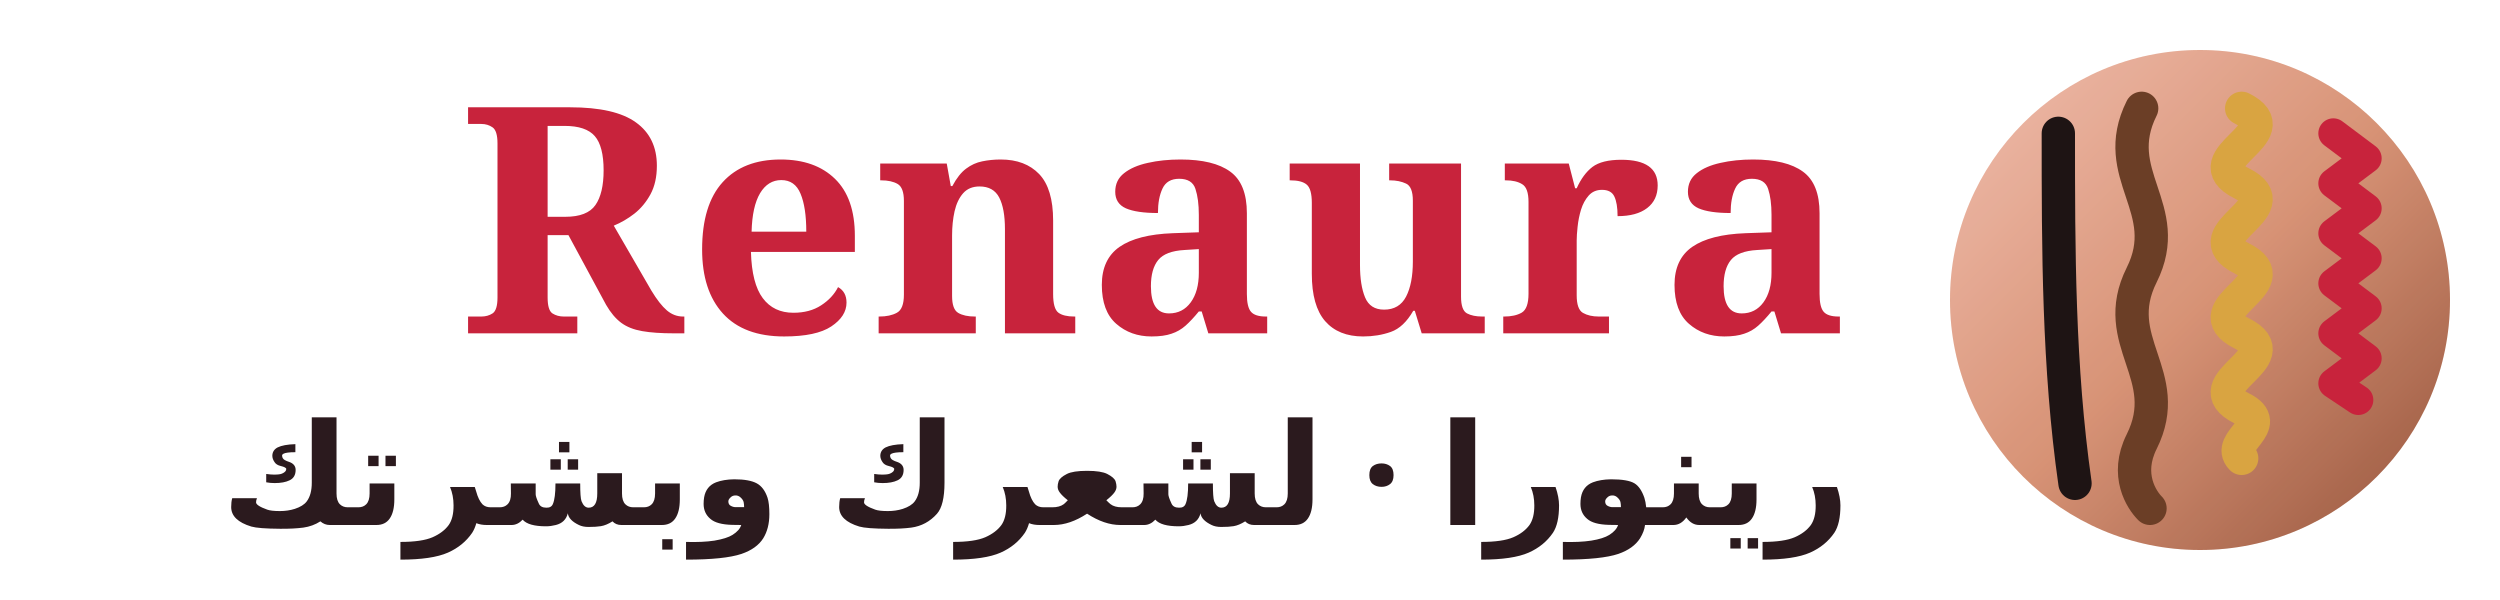
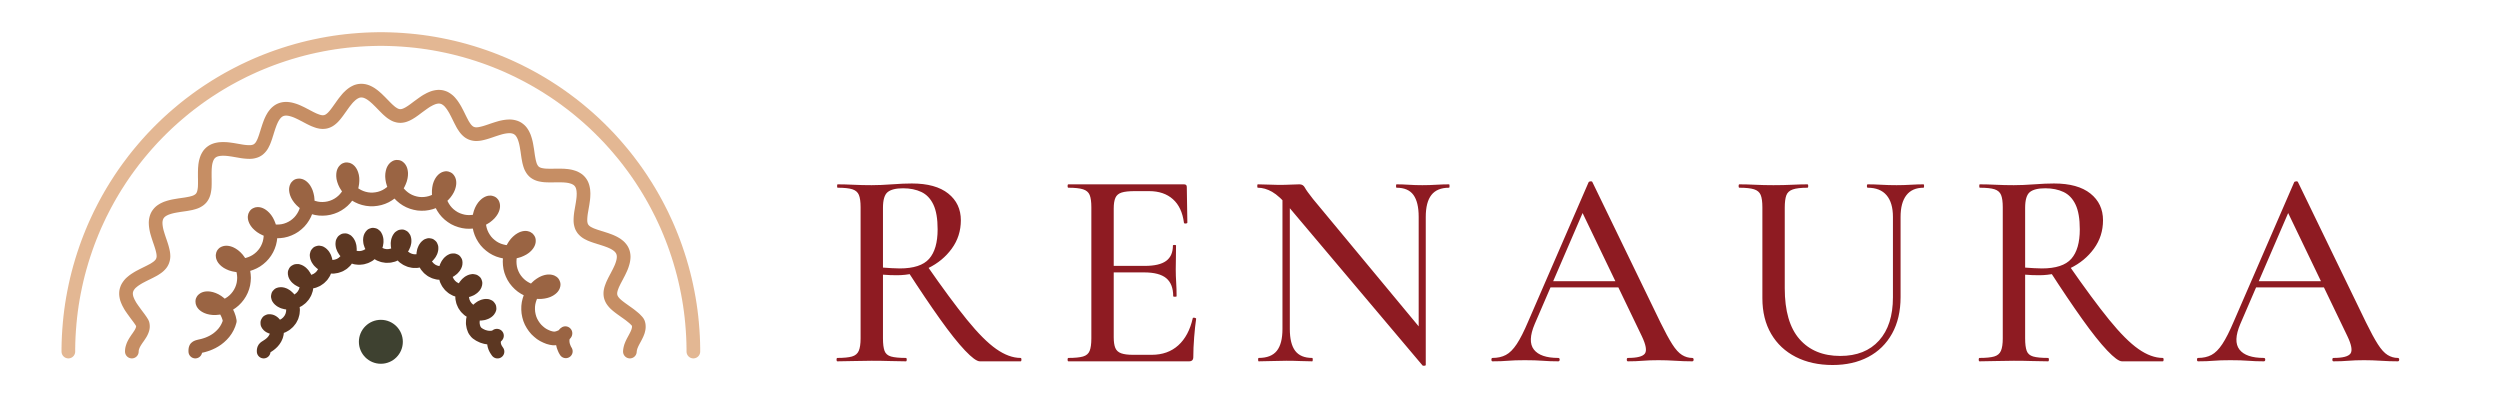
- <svg xmlns="http://www.w3.org/2000/svg" viewBox="0 0 300 72" role="img" aria-label="Renaura رينورا">
-   <defs>
-     <linearGradient id="skin2" x1="0" y1="0" x2="1" y2="1">
-       <stop offset="0" stop-color="#F6D3BE" />
-       <stop offset=".5" stop-color="#D9A27E" />
-       <stop offset="1" stop-color="#8D5A3B" />
-     </linearGradient>
-   </defs>
-   <g transform="translate(232 4)">
-     <circle cx="32" cy="32" r="30" fill="url(#skin2)" />
-     <circle cx="32" cy="32" r="30" fill="#C8233C" opacity=".12" />
-     <path d="M15 12 C15 26 15 40 17 54" stroke="#1E1414" stroke-width="4" fill="none" stroke-linecap="round" />
-     <path d="M25 9 C21 17 29 21 25 29 C21 37 29 41 25 49 C23 53 25 56 26 57" stroke="#6B3E26" stroke-width="4" fill="none" stroke-linecap="round" />
-     <path d="M37 9 c6 3 -6 6 0 9 c6 3 -6 6 0 9 c6 3 -6 6 0 9 c6 3 -6 6 0 9 c4 2 -2 4 0 6" stroke="#D9A441" stroke-width="4" fill="none" stroke-linecap="round" />
-     <path d="M48 12 l4 3 -4 3 4 3 -4 3 4 3 -4 3 4 3 -4 3 4 3 -4 3 3 2" stroke="#C8233C" stroke-width="3.6" fill="none" stroke-linecap="round" stroke-linejoin="round" />
+ <svg xmlns="http://www.w3.org/2000/svg" viewBox="0 0 512 84" width="1024" height="168">
+   <g transform="translate(0,-24)">
+     <g fill="none" stroke-width="2.80" stroke-linecap="round" stroke-linejoin="round">
+       <path d="M14.00,96.00 L14.00,95.75 L14.00,95.50 L14.00,95.25 L14.01,95.00 L14.01,94.75 L14.02,94.50 L14.02,94.25 L14.03,94.00 L14.04,93.75 L14.05,93.50 L14.06,93.25 L14.07,93.00 L14.08,92.75 L14.10,92.50 L14.11,92.25 L14.13,92.00 L14.14,91.75 L14.16,91.50 L14.18,91.25 L14.20,91.00 L14.22,90.75 L14.24,90.51 L14.26,90.26 L14.28,90.01 L14.31,89.76 L14.33,89.51 L14.36,89.26 L14.38,89.01 L14.41,88.76 L14.44,88.51 L14.47,88.27 L14.50,88.02 L14.53,87.77 L14.56,87.52 L14.60,87.27 L14.63,87.03 L14.67,86.78 L14.70,86.53 L14.74,86.28 L14.78,86.04 L14.82,85.79 L14.86,85.54 L14.90,85.30 L14.94,85.05 L14.99,84.80 L15.03,84.56 L15.08,84.31 L15.12,84.07 L15.17,83.82 L15.22,83.58 L15.27,83.33 L15.32,83.09 L15.37,82.84 L15.42,82.60 L15.47,82.35 L15.53,82.11 L15.58,81.86 L15.64,81.62 L15.69,81.38 L15.75,81.13 L15.81,80.89 L15.87,80.65 L15.93,80.40 L15.99,80.16 L16.05,79.92 L16.12,79.68 L16.18,79.44 L16.25,79.19 L16.31,78.95 L16.38,78.71 L16.45,78.47 L16.52,78.23 L16.59,77.99 L16.66,77.75 L16.73,77.51 L16.80,77.27 L16.88,77.03 L16.95,76.79 L17.03,76.56 L17.10,76.32 L17.18,76.08 L17.26,75.84 L17.34,75.61 L17.42,75.37 L17.50,75.13 L17.58,74.90 L17.66,74.66 L17.75,74.42 L17.83,74.19 L17.92,73.95 L18.00,73.72 L18.09,73.49 L18.18,73.25 L18.27,73.02 L18.36,72.78 L18.45,72.55 L18.54,72.32 L18.64,72.09 L18.73,71.86 L18.82,71.62 L18.92,71.39 L19.02,71.16 L19.11,70.93 L19.21,70.70 L19.31,70.47 L19.41,70.24 L19.51,70.01 L19.61,69.79 L19.72,69.56 L19.82,69.33 L19.93,69.10 L20.03,68.88 L20.14,68.65 L20.25,68.42 L20.35,68.20 L20.46,67.97 L20.57,67.75 L20.68,67.53 L20.80,67.30 L20.91,67.08 L21.02,66.86 L21.14,66.63 L21.25,66.41 L21.37,66.19 L21.48,65.97 L21.60,65.75 L21.72,65.53 L21.84,65.31 L21.96,65.09 L22.08,64.87 L22.20,64.65 L22.33,64.43 L22.45,64.22 L22.57,64.00 L22.70,63.78 L22.83,63.57 L22.95,63.35 L23.08,63.14 L23.21,62.92 L23.34,62.71 L23.47,62.50 L23.60,62.28 L23.73,62.07 L23.87,61.86 L24.00,61.65 L24.14,61.44 L24.27,61.23 L24.41,61.02 L24.54,60.81 L24.68,60.60 L24.82,60.39 L24.96,60.18 L25.10,59.98 L25.24,59.77 L25.38,59.56 L25.53,59.36 L25.67,59.15 L25.81,58.95 L25.96,58.75 L26.11,58.54 L26.25,58.34 L26.40,58.14 L26.55,57.94 L26.70,57.74 L26.85,57.54 L27.00,57.34 L27.15,57.14 L27.30,56.94 L27.45,56.74 L27.61,56.55 L27.76,56.35 L27.92,56.15 L28.07,55.96 L28.23,55.76 L28.39,55.57 L28.55,55.37 L28.71,55.18 L28.87,54.99 L29.03,54.80 L29.19,54.61 L29.35,54.42 L29.51,54.23 L29.68,54.04 L29.84,53.85 L30.01,53.66 L30.17,53.47 L30.34,53.29 L30.51,53.10 L30.67,52.92 L30.84,52.73 L31.01,52.55 L31.18,52.36 L31.35,52.18 L31.52,52.00 L31.70,51.82 L31.87,51.64 L32.04,51.46 L32.22,51.28 L32.39,51.10 L32.57,50.92 L32.75,50.75 L32.92,50.57 L33.10,50.39 L33.28,50.22 L33.46,50.04 L33.64,49.87 L33.82,49.70 L34.00,49.52 L34.18,49.35 L34.36,49.18 L34.55,49.01 L34.73,48.84 L34.92,48.67 L35.10,48.51 L35.29,48.34 L35.47,48.17 L35.66,48.01 L35.85,47.84 L36.04,47.68 L36.23,47.51 L36.42,47.35 L36.61,47.19 L36.80,47.03 L36.99,46.87 L37.18,46.71 L37.37,46.55 L37.57,46.39 L37.76,46.23 L37.96,46.07 L38.15,45.92 L38.35,45.76 L38.55,45.61 L38.74,45.45 L38.94,45.30 L39.14,45.15 L39.34,45.00 L39.54,44.85 L39.74,44.70 L39.94,44.55 L40.14,44.40 L40.34,44.25 L40.54,44.11 L40.75,43.96 L40.95,43.81 L41.15,43.67 L41.36,43.53 L41.56,43.38 L41.77,43.24 L41.98,43.10 L42.18,42.96 L42.39,42.82 L42.60,42.68 L42.81,42.54 L43.02,42.41 L43.23,42.27 L43.44,42.14 L43.65,42.00 L43.86,41.87 L44.07,41.73 L44.28,41.60 L44.50,41.47 L44.71,41.34 L44.92,41.21 L45.14,41.08 L45.35,40.95 L45.57,40.83 L45.78,40.70 L46.00,40.57 L46.22,40.45 L46.43,40.33 L46.65,40.20 L46.87,40.08 L47.09,39.96 L47.31,39.84 L47.53,39.72 L47.75,39.60 L47.97,39.48 L48.19,39.37 L48.41,39.25 L48.63,39.14 L48.86,39.02 L49.08,38.91 L49.30,38.80 L49.53,38.68 L49.75,38.57 L49.97,38.46 L50.20,38.35 L50.42,38.25 L50.65,38.14 L50.88,38.03 L51.10,37.93 L51.33,37.82 L51.56,37.72 L51.79,37.61 L52.01,37.51 L52.24,37.41 L52.47,37.31 L52.70,37.21 L52.93,37.11 L53.16,37.02 L53.39,36.92 L53.62,36.82 L53.86,36.73 L54.09,36.64 L54.32,36.54 L54.55,36.45 L54.78,36.36 L55.02,36.27 L55.25,36.18 L55.49,36.09 L55.72,36.00 L55.95,35.92 L56.19,35.83 L56.42,35.75 L56.66,35.66 L56.90,35.58 L57.13,35.50 L57.37,35.42 L57.61,35.34 L57.84,35.26 L58.08,35.18 L58.32,35.10 L58.56,35.03 L58.79,34.95 L59.03,34.88 L59.27,34.80 L59.51,34.73 L59.75,34.66 L59.99,34.59 L60.23,34.52 L60.47,34.45 L60.71,34.38 L60.95,34.31 L61.19,34.25 L61.44,34.18 L61.68,34.12 L61.92,34.05 L62.16,33.99 L62.40,33.93 L62.65,33.87 L62.89,33.81 L63.13,33.75 L63.38,33.69 L63.62,33.64 L63.86,33.58 L64.11,33.53 L64.35,33.47 L64.60,33.42 L64.84,33.37 L65.09,33.32 L65.33,33.27 L65.58,33.22 L65.82,33.17 L66.07,33.12 L66.31,33.08 L66.56,33.03 L66.80,32.99 L67.05,32.94 L67.30,32.90 L67.54,32.86 L67.79,32.82 L68.04,32.78 L68.28,32.74 L68.53,32.70 L68.78,32.67 L69.03,32.63 L69.27,32.60 L69.52,32.56 L69.77,32.53 L70.02,32.50 L70.27,32.47 L70.51,32.44 L70.76,32.41 L71.01,32.38 L71.26,32.36 L71.51,32.33 L71.76,32.31 L72.01,32.28 L72.26,32.26 L72.51,32.24 L72.75,32.22 L73.00,32.20 L73.25,32.18 L73.50,32.16 L73.75,32.14 L74.00,32.13 L74.25,32.11 L74.50,32.10 L74.75,32.08 L75.00,32.07 L75.25,32.06 L75.50,32.05 L75.75,32.04 L76.00,32.03 L76.25,32.02 L76.50,32.02 L76.75,32.01 L77.00,32.01 L77.25,32.00 L77.50,32.00 L77.75,32.00 L78.00,32.00 L78.25,32.00 L78.50,32.00 L78.75,32.00 L79.00,32.01 L79.25,32.01 L79.50,32.02 L79.75,32.02 L80.00,32.03 L80.25,32.04 L80.50,32.05 L80.75,32.06 L81.00,32.07 L81.25,32.08 L81.50,32.10 L81.75,32.11 L82.00,32.13 L82.25,32.14 L82.50,32.16 L82.75,32.18 L83.00,32.20 L83.25,32.22 L83.49,32.24 L83.74,32.26 L83.99,32.28 L84.24,32.31 L84.49,32.33 L84.74,32.36 L84.99,32.38 L85.24,32.41 L85.49,32.44 L85.73,32.47 L85.98,32.50 L86.23,32.53 L86.48,32.56 L86.73,32.60 L86.97,32.63 L87.22,32.67 L87.47,32.70 L87.72,32.74 L87.96,32.78 L88.21,32.82 L88.46,32.86 L88.70,32.90 L88.95,32.94 L89.20,32.99 L89.44,33.03 L89.69,33.08 L89.93,33.12 L90.18,33.17 L90.42,33.22 L90.67,33.27 L90.91,33.32 L91.16,33.37 L91.40,33.42 L91.65,33.47 L91.89,33.53 L92.14,33.58 L92.38,33.64 L92.62,33.69 L92.87,33.75 L93.11,33.81 L93.35,33.87 L93.60,33.93 L93.84,33.99 L94.08,34.05 L94.32,34.12 L94.56,34.18 L94.81,34.25 L95.05,34.31 L95.29,34.38 L95.53,34.45 L95.77,34.52 L96.01,34.59 L96.25,34.66 L96.49,34.73 L96.73,34.80 L96.97,34.88 L97.21,34.95 L97.44,35.03 L97.68,35.10 L97.92,35.18 L98.16,35.26 L98.39,35.34 L98.63,35.42 L98.87,35.50 L99.10,35.58 L99.34,35.66 L99.58,35.75 L99.81,35.83 L100.05,35.92 L100.28,36.00 L100.51,36.09 L100.75,36.18 L100.98,36.27 L101.22,36.36 L101.45,36.45 L101.68,36.54 L101.91,36.64 L102.14,36.73 L102.38,36.82 L102.61,36.92 L102.84,37.02 L103.07,37.11 L103.30,37.21 L103.53,37.31 L103.76,37.41 L103.99,37.51 L104.21,37.61 L104.44,37.72 L104.67,37.82 L104.90,37.93 L105.12,38.03 L105.35,38.14 L105.58,38.25 L105.80,38.35 L106.03,38.46 L106.25,38.57 L106.47,38.68 L106.70,38.80 L106.92,38.91 L107.14,39.02 L107.37,39.14 L107.59,39.25 L107.81,39.37 L108.03,39.48 L108.25,39.60 L108.47,39.72 L108.69,39.84 L108.91,39.96 L109.13,40.08 L109.35,40.20 L109.57,40.33 L109.78,40.45 L110.00,40.57 L110.22,40.70 L110.43,40.83 L110.65,40.95 L110.86,41.08 L111.08,41.21 L111.29,41.34 L111.50,41.47 L111.72,41.60 L111.93,41.73 L112.14,41.87 L112.35,42.00 L112.56,42.14 L112.77,42.27 L112.98,42.41 L113.19,42.54 L113.40,42.68 L113.61,42.82 L113.82,42.96 L114.02,43.10 L114.23,43.24 L114.44,43.38 L114.64,43.53 L114.85,43.67 L115.05,43.81 L115.25,43.96 L115.46,44.11 L115.66,44.25 L115.86,44.40 L116.06,44.55 L116.26,44.70 L116.46,44.85 L116.66,45.00 L116.86,45.15 L117.06,45.30 L117.26,45.45 L117.45,45.61 L117.65,45.76 L117.85,45.92 L118.04,46.07 L118.24,46.23 L118.43,46.39 L118.63,46.55 L118.82,46.71 L119.01,46.87 L119.20,47.03 L119.39,47.19 L119.58,47.35 L119.77,47.51 L119.96,47.68 L120.15,47.84 L120.34,48.01 L120.53,48.17 L120.71,48.34 L120.90,48.51 L121.08,48.67 L121.27,48.84 L121.45,49.01 L121.64,49.18 L121.82,49.35 L122.00,49.52 L122.18,49.70 L122.36,49.87 L122.54,50.04 L122.72,50.22 L122.90,50.39 L123.08,50.57 L123.25,50.75 L123.43,50.92 L123.61,51.10 L123.78,51.28 L123.96,51.46 L124.13,51.64 L124.30,51.82 L124.48,52.00 L124.65,52.18 L124.82,52.36 L124.99,52.55 L125.16,52.73 L125.33,52.92 L125.49,53.10 L125.66,53.29 L125.83,53.47 L125.99,53.66 L126.16,53.85 L126.32,54.04 L126.49,54.23 L126.65,54.42 L126.81,54.61 L126.97,54.80 L127.13,54.99 L127.29,55.18 L127.45,55.37 L127.61,55.57 L127.77,55.76 L127.93,55.96 L128.08,56.15 L128.24,56.35 L128.39,56.55 L128.55,56.74 L128.70,56.94 L128.85,57.14 L129.00,57.34 L129.15,57.54 L129.30,57.74 L129.45,57.94 L129.60,58.14 L129.75,58.34 L129.89,58.54 L130.04,58.75 L130.19,58.95 L130.33,59.15 L130.47,59.36 L130.62,59.56 L130.76,59.77 L130.90,59.98 L131.04,60.18 L131.18,60.39 L131.32,60.60 L131.46,60.81 L131.59,61.02 L131.73,61.23 L131.86,61.44 L132.00,61.65 L132.13,61.86 L132.27,62.07 L132.40,62.28 L132.53,62.50 L132.66,62.71 L132.79,62.92 L132.92,63.14 L133.05,63.35 L133.17,63.57 L133.30,63.78 L133.43,64.00 L133.55,64.22 L133.67,64.43 L133.80,64.65 L133.92,64.87 L134.04,65.09 L134.16,65.31 L134.28,65.53 L134.40,65.75 L134.52,65.97 L134.63,66.19 L134.75,66.41 L134.86,66.63 L134.98,66.86 L135.09,67.08 L135.20,67.30 L135.32,67.53 L135.43,67.75 L135.54,67.97 L135.65,68.20 L135.75,68.42 L135.86,68.65 L135.97,68.88 L136.07,69.10 L136.18,69.33 L136.28,69.56 L136.39,69.79 L136.49,70.01 L136.59,70.24 L136.69,70.47 L136.79,70.70 L136.89,70.93 L136.98,71.16 L137.08,71.39 L137.18,71.62 L137.27,71.86 L137.36,72.09 L137.46,72.32 L137.55,72.55 L137.64,72.78 L137.73,73.02 L137.82,73.25 L137.91,73.49 L138.00,73.72 L138.08,73.95 L138.17,74.19 L138.25,74.42 L138.34,74.66 L138.42,74.90 L138.50,75.13 L138.58,75.37 L138.66,75.61 L138.74,75.84 L138.82,76.08 L138.90,76.32 L138.97,76.56 L139.05,76.79 L139.12,77.03 L139.20,77.27 L139.27,77.51 L139.34,77.75 L139.41,77.99 L139.48,78.23 L139.55,78.47 L139.62,78.71 L139.69,78.95 L139.75,79.19 L139.82,79.44 L139.88,79.68 L139.95,79.92 L140.01,80.16 L140.07,80.40 L140.13,80.65 L140.19,80.89 L140.25,81.13 L140.31,81.38 L140.36,81.62 L140.42,81.86 L140.47,82.11 L140.53,82.35 L140.58,82.60 L140.63,82.84 L140.68,83.09 L140.73,83.33 L140.78,83.58 L140.83,83.82 L140.88,84.07 L140.92,84.31 L140.97,84.56 L141.01,84.80 L141.06,85.05 L141.10,85.30 L141.14,85.54 L141.18,85.79 L141.22,86.04 L141.26,86.28 L141.30,86.53 L141.33,86.78 L141.37,87.03 L141.40,87.27 L141.44,87.52 L141.47,87.77 L141.50,88.02 L141.53,88.27 L141.56,88.51 L141.59,88.76 L141.62,89.01 L141.64,89.26 L141.67,89.51 L141.69,89.76 L141.72,90.01 L141.74,90.26 L141.76,90.51 L141.78,90.75 L141.80,91.00 L141.82,91.25 L141.84,91.50 L141.86,91.75 L141.87,92.00 L141.89,92.25 L141.90,92.50 L141.92,92.75 L141.93,93.00 L141.94,93.25 L141.95,93.50 L141.96,93.75 L141.97,94.00 L141.98,94.25 L141.98,94.50 L141.99,94.75 L141.99,95.00 L142.00,95.25 L142.00,95.50 L142.00,95.75 L142.00,96.00" stroke="#E3B793" />
+       <path d="M27.00,96.00 L27.01,95.75 L27.04,95.50 L27.10,95.25 L27.18,95.00 L27.27,94.75 L27.38,94.51 L27.51,94.26 L27.65,94.02 L27.80,93.78 L27.96,93.54 L28.12,93.30 L28.29,93.07 L28.45,92.83 L28.60,92.60 L28.75,92.37 L28.89,92.13 L29.00,91.90 L29.10,91.67 L29.18,91.43 L29.24,91.20 L29.27,90.96 L29.27,90.72 L29.24,90.47 L29.18,90.22 L29.02,89.96 L28.85,89.69 L28.66,89.42 L28.47,89.15 L28.26,88.87 L28.05,88.59 L27.84,88.31 L27.63,88.02 L27.42,87.73 L27.21,87.44 L27.01,87.15 L26.81,86.86 L26.63,86.57 L26.47,86.27 L26.31,85.98 L26.18,85.69 L26.06,85.40 L25.96,85.12 L25.89,84.83 L25.84,84.56 L25.81,84.28 L25.81,84.01 L25.83,83.75 L25.88,83.49 L25.96,83.23 L26.05,82.99 L26.18,82.75 L26.33,82.52 L26.50,82.29 L26.69,82.07 L26.91,81.86 L27.15,81.66 L27.40,81.46 L27.67,81.27 L27.95,81.09 L28.24,80.91 L28.55,80.73 L28.86,80.57 L29.18,80.40 L29.50,80.24 L29.82,80.08 L30.13,79.93 L30.45,79.77 L30.75,79.62 L31.05,79.46 L31.34,79.31 L31.62,79.15 L31.88,78.98 L32.12,78.82 L32.35,78.65 L32.56,78.47 L32.74,78.29 L32.91,78.10 L33.06,77.90 L33.18,77.69 L33.28,77.48 L33.36,77.25 L33.42,77.02 L33.46,76.78 L33.48,76.52 L33.47,76.26 L33.45,75.99 L33.41,75.71 L33.35,75.42 L33.28,75.12 L33.20,74.81 L33.11,74.50 L33.01,74.18 L32.90,73.85 L32.79,73.52 L32.67,73.18 L32.56,72.85 L32.45,72.51 L32.34,72.17 L32.24,71.83 L32.14,71.49 L32.06,71.16 L31.99,70.82 L31.94,70.50 L31.90,70.18 L31.88,69.87 L31.87,69.57 L31.89,69.28 L31.93,69.00 L31.99,68.73 L32.07,68.47 L32.17,68.23 L32.30,67.99 L32.45,67.78 L32.62,67.57 L32.81,67.38 L33.02,67.21 L33.26,67.05 L33.51,66.90 L33.78,66.77 L34.07,66.64 L34.37,66.54 L34.68,66.44 L35.01,66.35 L35.34,66.27 L35.69,66.20 L36.03,66.14 L36.39,66.08 L36.74,66.02 L37.09,65.97 L37.44,65.92 L37.79,65.87 L38.13,65.82 L38.46,65.76 L38.78,65.70 L39.09,65.64 L39.39,65.56 L39.68,65.48 L39.95,65.39 L40.20,65.29 L40.43,65.17 L40.65,65.04 L40.85,64.90 L41.03,64.74 L41.20,64.57 L41.34,64.38 L41.47,64.17 L41.58,63.95 L41.67,63.72 L41.75,63.47 L41.81,63.20 L41.86,62.92 L41.90,62.63 L41.93,62.32 L41.94,62.01 L41.95,61.68 L41.95,61.34 L41.95,61.00 L41.95,60.65 L41.94,60.29 L41.94,59.94 L41.94,59.58 L41.94,59.22 L41.95,58.87 L41.96,58.52 L41.99,58.18 L42.02,57.84 L42.07,57.51 L42.13,57.20 L42.21,56.90 L42.30,56.61 L42.40,56.34 L42.53,56.08 L42.67,55.84 L42.82,55.62 L43.00,55.42 L43.19,55.24 L43.40,55.08 L43.62,54.94 L43.86,54.82 L44.12,54.72 L44.39,54.64 L44.68,54.58 L44.98,54.53 L45.29,54.51 L45.61,54.49 L45.94,54.50 L46.27,54.51 L46.62,54.54 L46.97,54.58 L47.32,54.63 L47.67,54.68 L48.02,54.74 L48.37,54.80 L48.72,54.86 L49.07,54.92 L49.41,54.98 L49.74,55.03 L50.07,55.07 L50.38,55.10 L50.69,55.12 L50.98,55.13 L51.27,55.13 L51.54,55.11 L51.80,55.07 L52.05,55.01 L52.28,54.94 L52.50,54.85 L52.71,54.73 L52.91,54.60 L53.09,54.44 L53.26,54.27 L53.43,54.07 L53.58,53.86 L53.72,53.63 L53.85,53.37 L53.98,53.11 L54.10,52.82 L54.21,52.53 L54.32,52.22 L54.43,51.90 L54.53,51.57 L54.64,51.24 L54.74,50.90 L54.85,50.56 L54.96,50.22 L55.07,49.88 L55.19,49.55 L55.31,49.22 L55.44,48.90 L55.58,48.59 L55.72,48.30 L55.88,48.02 L56.04,47.75 L56.22,47.51 L56.40,47.28 L56.60,47.07 L56.81,46.89 L57.02,46.73 L57.25,46.59 L57.49,46.48 L57.74,46.39 L57.99,46.33 L58.26,46.29 L58.54,46.27 L58.82,46.28 L59.11,46.31 L59.41,46.36 L59.71,46.43 L60.02,46.52 L60.33,46.62 L60.65,46.74 L60.96,46.87 L61.28,47.02 L61.60,47.17 L61.92,47.33 L62.24,47.50 L62.56,47.66 L62.87,47.83 L63.18,47.99 L63.48,48.15 L63.79,48.30 L64.08,48.44 L64.37,48.57 L64.66,48.68 L64.93,48.78 L65.21,48.87 L65.47,48.93 L65.73,48.98 L65.98,49.00 L66.23,49.00 L66.47,48.98 L66.70,48.94 L66.93,48.87 L67.15,48.78 L67.37,48.67 L67.59,48.53 L67.80,48.37 L68.00,48.20 L68.21,48.00 L68.41,47.78 L68.61,47.55 L68.81,47.30 L69.01,47.04 L69.21,46.77 L69.41,46.49 L69.61,46.21 L69.82,45.92 L70.02,45.63 L70.23,45.34 L70.44,45.05 L70.66,44.77 L70.88,44.50 L71.10,44.23 L71.32,43.98 L71.56,43.75 L71.79,43.53 L72.03,43.33 L72.27,43.15 L72.52,42.99 L72.77,42.86 L73.02,42.74 L73.27,42.66 L73.53,42.60 L73.79,42.57 L74.06,42.56 L74.32,42.58 L74.59,42.62 L74.86,42.69 L75.12,42.78 L75.39,42.90 L75.66,43.04 L75.93,43.20 L76.19,43.38 L76.46,43.58 L76.72,43.79 L76.98,44.02 L77.24,44.25 L77.49,44.50 L77.75,44.75 L78.00,45.00 L78.25,45.26 L78.50,45.51 L78.74,45.76 L78.98,46.00 L79.22,46.24 L79.46,46.47 L79.70,46.68 L79.93,46.88 L80.16,47.06 L80.40,47.22 L80.63,47.36 L80.86,47.49 L81.09,47.59 L81.33,47.66 L81.56,47.72 L81.80,47.75 L82.04,47.76 L82.28,47.74 L82.52,47.70 L82.76,47.64 L83.01,47.55 L83.26,47.45 L83.52,47.32 L83.78,47.18 L84.04,47.02 L84.31,46.85 L84.58,46.66 L84.85,46.47 L85.13,46.26 L85.41,46.05 L85.69,45.84 L85.98,45.63 L86.27,45.42 L86.56,45.21 L86.85,45.01 L87.14,44.81 L87.43,44.63 L87.73,44.47 L88.02,44.31 L88.31,44.18 L88.60,44.06 L88.88,43.96 L89.17,43.89 L89.44,43.84 L89.72,43.81 L89.99,43.81 L90.25,43.83 L90.51,43.88 L90.77,43.96 L91.01,44.05 L91.25,44.18 L91.48,44.33 L91.71,44.50 L91.93,44.69 L92.14,44.91 L92.34,45.15 L92.54,45.40 L92.73,45.67 L92.91,45.95 L93.09,46.24 L93.27,46.55 L93.43,46.86 L93.60,47.18 L93.76,47.50 L93.92,47.82 L94.07,48.13 L94.23,48.45 L94.38,48.75 L94.54,49.05 L94.69,49.34 L94.85,49.62 L95.02,49.88 L95.18,50.12 L95.35,50.35 L95.53,50.56 L95.71,50.74 L95.90,50.91 L96.10,51.06 L96.31,51.18 L96.52,51.28 L96.75,51.36 L96.98,51.42 L97.22,51.46 L97.48,51.48 L97.74,51.47 L98.01,51.45 L98.29,51.41 L98.58,51.35 L98.88,51.28 L99.19,51.20 L99.50,51.11 L99.82,51.01 L100.15,50.90 L100.48,50.79 L100.82,50.67 L101.15,50.56 L101.49,50.45 L101.83,50.34 L102.17,50.24 L102.51,50.14 L102.84,50.06 L103.18,49.99 L103.50,49.94 L103.82,49.90 L104.13,49.88 L104.43,49.87 L104.72,49.89 L105.00,49.93 L105.27,49.99 L105.53,50.07 L105.77,50.17 L106.01,50.30 L106.22,50.45 L106.43,50.62 L106.62,50.81 L106.79,51.02 L106.95,51.26 L107.10,51.51 L107.23,51.78 L107.36,52.07 L107.46,52.37 L107.56,52.68 L107.65,53.01 L107.73,53.34 L107.80,53.69 L107.86,54.03 L107.92,54.39 L107.98,54.74 L108.03,55.09 L108.08,55.44 L108.13,55.79 L108.18,56.13 L108.24,56.46 L108.30,56.78 L108.36,57.09 L108.44,57.39 L108.52,57.68 L108.61,57.95 L108.71,58.20 L108.83,58.43 L108.96,58.65 L109.10,58.85 L109.26,59.03 L109.43,59.20 L109.62,59.34 L109.83,59.47 L110.05,59.58 L110.28,59.67 L110.53,59.75 L110.80,59.81 L111.08,59.86 L111.37,59.90 L111.68,59.93 L111.99,59.94 L112.32,59.95 L112.66,59.95 L113.00,59.95 L113.35,59.95 L113.71,59.94 L114.06,59.94 L114.42,59.94 L114.78,59.94 L115.13,59.95 L115.48,59.96 L115.82,59.99 L116.16,60.02 L116.49,60.07 L116.80,60.13 L117.10,60.21 L117.39,60.30 L117.66,60.40 L117.92,60.53 L118.16,60.67 L118.38,60.82 L118.58,61.00 L118.76,61.19 L118.92,61.40 L119.06,61.62 L119.18,61.86 L119.28,62.12 L119.36,62.39 L119.42,62.68 L119.47,62.98 L119.49,63.29 L119.51,63.61 L119.50,63.94 L119.49,64.27 L119.46,64.62 L119.42,64.97 L119.37,65.32 L119.32,65.67 L119.26,66.02 L119.20,66.37 L119.14,66.72 L119.08,67.07 L119.02,67.41 L118.97,67.74 L118.93,68.07 L118.90,68.38 L118.88,68.69 L118.87,68.98 L118.87,69.27 L118.89,69.54 L118.93,69.80 L118.99,70.05 L119.06,70.28 L119.15,70.50 L119.27,70.71 L119.40,70.91 L119.56,71.09 L119.73,71.26 L119.93,71.43 L120.14,71.58 L120.37,71.72 L120.63,71.85 L120.89,71.98 L121.18,72.10 L121.47,72.21 L121.78,72.32 L122.10,72.43 L122.43,72.53 L122.76,72.64 L123.10,72.74 L123.44,72.85 L123.78,72.96 L124.12,73.07 L124.45,73.19 L124.78,73.31 L125.10,73.44 L125.41,73.58 L125.70,73.72 L125.98,73.88 L126.25,74.04 L126.49,74.22 L126.72,74.40 L126.93,74.60 L127.11,74.81 L127.27,75.02 L127.41,75.25 L127.52,75.49 L127.61,75.74 L127.67,75.99 L127.71,76.26 L127.73,76.54 L127.72,76.82 L127.69,77.11 L127.64,77.41 L127.57,77.71 L127.48,78.02 L127.38,78.33 L127.26,78.65 L127.13,78.96 L126.98,79.28 L126.83,79.60 L126.67,79.92 L126.50,80.24 L126.34,80.56 L126.17,80.87 L126.01,81.18 L125.85,81.48 L125.70,81.79 L125.56,82.08 L125.43,82.37 L125.32,82.66 L125.22,82.93 L125.13,83.21 L125.07,83.47 L125.02,83.73 L125.00,83.98 L125.00,84.23 L125.02,84.47 L125.06,84.70 L125.13,84.93 L125.22,85.15 L125.33,85.37 L125.47,85.59 L125.63,85.80 L125.80,86.00 L126.00,86.21 L126.22,86.41 L126.45,86.61 L126.70,86.81 L126.96,87.01 L127.23,87.21 L127.51,87.41 L127.79,87.61 L128.08,87.82 L128.37,88.02 L128.66,88.23 L128.95,88.44 L129.23,88.66 L129.50,88.88 L129.77,89.10 L130.02,89.32 L130.25,89.56 L130.47,89.79 L130.66,90.03 L130.75,90.28 L130.81,90.54 L130.83,90.80 L130.83,91.06 L130.80,91.32 L130.74,91.59 L130.67,91.86 L130.57,92.12 L130.46,92.39 L130.33,92.66 L130.20,92.92 L130.06,93.19 L129.92,93.45 L129.78,93.71 L129.64,93.97 L129.51,94.23 L129.39,94.49 L129.29,94.74 L129.19,94.99 L129.12,95.25 L129.06,95.50 L129.02,95.75 L129.00,96.00" stroke="#C68E64" />
+       <path d="M40.00,96.00 L40.00,95.77 L40.01,95.57 L40.05,95.41 L40.10,95.28 L40.20,95.18 L40.33,95.10 L40.50,95.03 L40.72,94.97 L40.99,94.90 L41.31,94.83 L41.67,94.74 L42.07,94.62 L42.52,94.47 L42.98,94.28 L43.47,94.05 L43.97,93.77 L44.47,93.44 L44.96,93.05 L45.43,92.61 L45.87,92.12 L46.26,91.58 L46.59,91.00 L46.86,90.39 L47.06,89.75 L46.92,89.12 L46.71,88.52 L46.45,87.95 L46.13,87.41 L45.78,86.93 L45.39,86.49 L44.97,86.11 L44.54,85.78 L44.11,85.52 L43.67,85.32 L43.25,85.18 L42.86,85.10 L42.50,85.07 L42.17,85.10 L41.90,85.17 L41.69,85.29 L41.53,85.44 L41.44,85.62 L41.43,85.82 L41.48,86.03 L41.60,86.25 L41.79,86.45 L42.05,86.64 L42.37,86.81 L42.75,86.95 L43.18,87.05 L43.66,87.11 L44.17,87.11 L44.70,87.06 L45.26,86.96 L45.82,86.79 L46.38,86.56 L46.92,86.27 L47.45,85.92 L47.94,85.52 L48.39,85.06 L48.80,84.55 L49.15,84.01 L49.45,83.42 L49.68,82.81 L49.85,82.18 L49.94,81.54 L49.98,80.89 L49.94,80.26 L49.85,79.63 L49.69,79.04 L49.48,78.47 L49.23,77.94 L48.93,77.46 L48.61,77.03 L48.26,76.66 L47.90,76.35 L47.53,76.10 L47.17,75.91 L46.83,75.79 L46.51,75.73 L46.23,75.73 L45.99,75.78 L45.80,75.88 L45.67,76.03 L45.60,76.22 L45.59,76.44 L45.65,76.67 L45.77,76.93 L45.97,77.18 L46.23,77.43 L46.56,77.67 L46.95,77.88 L47.39,78.07 L47.88,78.21 L48.41,78.31 L48.97,78.36 L49.56,78.35 L50.16,78.28 L50.76,78.16 L51.36,77.96 L51.94,77.71 L52.51,77.39 L53.04,77.01 L53.53,76.58 L53.97,76.10 L54.36,75.58 L54.69,75.02 L54.96,74.43 L55.17,73.82 L55.31,73.19 L55.39,72.57 L55.40,71.95 L55.35,71.35 L55.25,70.77 L55.10,70.23 L54.90,69.73 L54.67,69.27 L54.41,68.87 L54.12,68.53 L53.83,68.26 L53.54,68.05 L53.25,67.90 L52.98,67.82 L52.73,67.81 L52.52,67.86 L52.35,67.96 L52.23,68.12 L52.16,68.33 L52.15,68.57 L52.21,68.85 L52.33,69.15 L52.51,69.46 L52.76,69.78 L53.08,70.09 L53.45,70.39 L53.88,70.66 L54.36,70.90 L54.89,71.10 L55.46,71.25 L56.05,71.35 L56.67,71.39 L57.30,71.37 L57.93,71.29 L58.56,71.14 L59.17,70.92 L59.76,70.64 L60.32,70.30 L60.83,69.90 L61.31,69.45 L61.73,68.95 L62.09,68.42 L62.40,67.86 L62.64,67.28 L62.83,66.69 L62.95,66.10 L63.01,65.52 L63.01,64.95 L62.96,64.42 L62.85,63.92 L62.71,63.46 L62.53,63.06 L62.33,62.71 L62.10,62.43 L61.86,62.21 L61.62,62.06 L61.39,61.98 L61.18,61.97 L60.98,62.02 L60.82,62.14 L60.70,62.32 L60.63,62.56 L60.60,62.84 L60.64,63.16 L60.73,63.51 L60.88,63.88 L61.10,64.27 L61.38,64.66 L61.72,65.04 L62.12,65.40 L62.57,65.74 L63.07,66.04 L63.62,66.30 L64.20,66.50 L64.81,66.66 L65.44,66.75 L66.09,66.77 L66.73,66.73 L67.38,66.62 L68.01,66.44 L68.62,66.20 L69.19,65.90 L69.73,65.54 L70.23,65.13 L70.68,64.67 L71.07,64.18 L71.41,63.66 L71.68,63.13 L71.90,62.58 L72.06,62.04 L72.15,61.51 L72.19,61.00 L72.18,60.52 L72.12,60.09 L72.01,59.70 L71.87,59.36 L71.70,59.09 L71.52,58.88 L71.31,58.74 L71.11,58.67 L70.91,58.67 L70.72,58.74 L70.56,58.88 L70.42,59.08 L70.32,59.35 L70.27,59.67 L70.26,60.03 L70.30,60.43 L70.41,60.86 L70.57,61.31 L70.79,61.77 L71.08,62.23 L71.42,62.67 L71.82,63.10 L72.28,63.50 L72.78,63.86 L73.33,64.17 L73.91,64.43 L74.52,64.63 L75.16,64.77 L75.81,64.84 L76.46,64.84 L77.11,64.77 L77.75,64.64 L78.37,64.44 L78.96,64.18 L79.51,63.86 L80.02,63.50 L80.49,63.09 L80.90,62.65 L81.26,62.19 L81.56,61.71 L81.79,61.22 L81.97,60.75 L82.09,60.28 L82.15,59.84 L82.16,59.44 L82.11,59.08 L82.03,58.77 L81.90,58.52 L81.75,58.33 L81.57,58.20 L81.37,58.15 L81.17,58.17 L80.98,58.26 L80.79,58.42 L80.62,58.64 L80.48,58.93 L80.38,59.28 L80.31,59.68 L80.29,60.12 L80.33,60.60 L80.42,61.10 L80.57,61.62 L80.77,62.14 L81.04,62.66 L81.37,63.17 L81.76,63.65 L82.20,64.10 L82.69,64.51 L83.22,64.87 L83.80,65.18 L84.40,65.42 L85.03,65.60 L85.67,65.72 L86.32,65.76 L86.97,65.74 L87.61,65.65 L88.23,65.50 L88.82,65.29 L89.38,65.02 L89.90,64.71 L90.37,64.36 L90.79,63.98 L91.15,63.58 L91.45,63.17 L91.69,62.76 L91.87,62.35 L91.98,61.97 L92.04,61.61 L92.04,61.28 L91.99,61.01 L91.89,60.78 L91.75,60.61 L91.58,60.51 L91.39,60.47 L91.17,60.51 L90.95,60.61 L90.73,60.78 L90.51,61.02 L90.31,61.33 L90.14,61.69 L90.00,62.11 L89.91,62.58 L89.86,63.09 L89.86,63.63 L89.91,64.19 L90.03,64.76 L90.21,65.34 L90.45,65.91 L90.75,66.46 L91.11,66.99 L91.52,67.48 L91.99,67.93 L92.51,68.33 L93.06,68.68 L93.65,68.96 L94.27,69.18 L94.90,69.34 L95.53,69.43 L96.17,69.45 L96.80,69.41 L97.41,69.31 L97.99,69.15 L98.54,68.94 L99.04,68.69 L99.50,68.41 L99.90,68.09 L100.25,67.76 L100.53,67.42 L100.75,67.08 L100.90,66.75 L100.99,66.44 L101.01,66.16 L100.98,65.91 L100.90,65.72 L100.76,65.57 L100.58,65.48 L100.36,65.45 L100.12,65.49 L99.86,65.60 L99.59,65.77 L99.32,66.01 L99.05,66.31 L98.80,66.68 L98.58,67.10 L98.39,67.58 L98.25,68.10 L98.15,68.65 L98.10,69.24 L98.12,69.84 L98.19,70.45 L98.33,71.07 L98.53,71.67 L98.80,72.26 L99.13,72.82 L99.51,73.35 L99.95,73.83 L100.44,74.26 L100.97,74.65 L101.53,74.97 L102.12,75.23 L102.73,75.42 L103.35,75.56 L103.96,75.62 L104.56,75.63 L105.15,75.58 L105.70,75.48 L106.22,75.33 L106.69,75.13 L107.11,74.91 L107.48,74.66 L107.78,74.39 L108.02,74.11 L108.19,73.84 L108.29,73.58 L108.33,73.33 L108.30,73.12 L108.20,72.94 L108.06,72.81 L107.86,72.72 L107.61,72.69 L107.33,72.72 L107.02,72.81 L106.70,72.97 L106.36,73.19 L106.02,73.48 L105.69,73.82 L105.38,74.23 L105.10,74.69 L104.85,75.19 L104.65,75.74 L104.50,76.33 L104.40,76.94 L104.37,77.57 L104.40,78.20 L104.49,78.84 L104.65,79.47 L104.88,80.08 L105.17,80.67 L105.52,81.22 L105.93,81.73 L106.38,82.19 L106.88,82.61 L107.41,82.96 L107.97,83.26 L108.54,83.49 L109.12,83.66 L109.69,83.77 L110.25,83.82 L110.79,83.82 L111.30,83.76 L111.77,83.66 L112.19,83.52 L112.55,83.34 L112.85,83.14 L113.09,82.93 L113.26,82.70 L113.36,82.48 L113.39,82.26 L113.35,82.07 L113.25,81.90 L113.08,81.76 L112.85,81.67 L112.58,81.62 L112.25,81.62 L111.89,81.68 L111.51,81.80 L111.11,81.98 L110.70,82.23 L110.29,82.53 L109.89,82.90 L109.51,83.32 L109.17,83.79 L108.86,84.31 L108.60,84.87 L108.40,85.47 L108.25,86.09 L108.17,86.73 L108.16,87.38 L108.21,88.03 L108.33,88.67 L108.51,89.30 L108.76,89.90 L109.08,90.47 L109.44,91.00 L109.85,91.49 L110.31,91.92 L110.79,92.31 L111.30,92.63 L111.83,92.89 L112.35,93.10 L112.87,93.24 L113.38,93.32 L113.89,93.29 L114.38,93.16 L114.79,93.00 L115.13,92.84 L115.40,92.68 L115.59,92.53 L115.72,92.41 L115.80,92.31 L115.81,92.25 L115.79,92.23 L115.73,92.26 L115.65,92.34 L115.56,92.46 L115.46,92.63 L115.37,92.85 L115.30,93.11 L115.24,93.41 L115.22,93.73 L115.23,94.08 L115.28,94.45 L115.37,94.83 L115.51,95.21 L115.67,95.59 L115.88,95.95" stroke="#9A6443" />
+       <path d="M54.00,96.00 L54.00,95.77 L54.03,95.58 L54.09,95.42 L54.19,95.28 L54.35,95.15 L54.57,95.01 L54.83,94.84 L55.13,94.64 L55.46,94.38 L55.79,94.07 L56.10,93.70 L56.37,93.28 L56.58,92.81 L56.71,92.31 L56.74,91.79 L56.69,91.29 L56.54,90.83 L56.31,90.43 L56.02,90.10 L55.70,89.87 L55.38,89.76 L55.09,89.75 L54.87,89.85 L54.75,90.05 L54.76,90.30 L54.91,90.56 L55.19,90.80 L55.60,90.98 L56.10,91.08 L56.67,91.09 L57.29,90.99 L57.90,90.77 L58.49,90.43 L59.01,89.98 L59.45,89.43 L59.77,88.81 L59.96,88.13 L60.02,87.44 L59.94,86.75 L59.75,86.10 L59.45,85.52 L59.07,85.03 L58.64,84.64 L58.20,84.37 L57.78,84.23 L57.41,84.21 L57.13,84.29 L56.95,84.47 L56.90,84.72 L56.98,85.01 L57.19,85.30 L57.54,85.58 L58.00,85.81 L58.56,85.96 L59.18,86.01 L59.83,85.95 L60.48,85.77 L61.10,85.46 L61.65,85.04 L62.12,84.51 L62.47,83.91 L62.70,83.25 L62.80,82.56 L62.77,81.89 L62.62,81.25 L62.38,80.68 L62.06,80.20 L61.70,79.83 L61.33,79.59 L60.98,79.47 L60.68,79.49 L60.46,79.61 L60.35,79.84 L60.36,80.14 L60.49,80.48 L60.76,80.84 L61.15,81.17 L61.65,81.45 L62.24,81.66 L62.89,81.76 L63.56,81.74 L64.24,81.60 L64.88,81.33 L65.46,80.93 L65.95,80.44 L66.34,79.85 L66.60,79.21 L66.74,78.55 L66.76,77.90 L66.66,77.28 L66.48,76.74 L66.22,76.29 L65.92,75.97 L65.61,75.77 L65.31,75.71 L65.07,75.78 L64.91,75.97 L64.84,76.26 L64.89,76.63 L65.06,77.04 L65.35,77.46 L65.77,77.86 L66.29,78.20 L66.89,78.46 L67.55,78.61 L68.24,78.64 L68.93,78.53 L69.59,78.30 L70.19,77.94 L70.70,77.47 L71.12,76.91 L71.42,76.31 L71.60,75.67 L71.66,75.06 L71.61,74.48 L71.47,73.99 L71.26,73.60 L71.01,73.33 L70.74,73.20 L70.49,73.21 L70.28,73.35 L70.14,73.61 L70.10,73.98 L70.16,74.42 L70.35,74.90 L70.65,75.39 L71.06,75.85 L71.58,76.25 L72.19,76.56 L72.85,76.76 L73.54,76.83 L74.24,76.76 L74.91,76.56 L75.53,76.24 L76.07,75.80 L76.51,75.29 L76.84,74.72 L77.05,74.14 L77.14,73.57 L77.13,73.06 L77.02,72.63 L76.85,72.30 L76.62,72.11 L76.37,72.06 L76.14,72.14 L75.94,72.37 L75.80,72.71 L75.76,73.15 L75.81,73.66 L75.99,74.21 L76.28,74.76 L76.68,75.28 L77.19,75.73 L77.78,76.08 L78.43,76.32 L79.12,76.43 L79.82,76.40 L80.50,76.24 L81.13,75.95 L81.69,75.56 L82.15,75.10 L82.50,74.58 L82.73,74.06 L82.85,73.56 L82.85,73.11 L82.76,72.76 L82.58,72.51 L82.36,72.40 L82.11,72.43 L81.86,72.59 L81.65,72.89 L81.49,73.31 L81.42,73.82 L81.45,74.39 L81.59,75.00 L81.86,75.60 L82.24,76.16 L82.72,76.65 L83.30,77.04 L83.94,77.32 L84.63,77.47 L85.32,77.48 L86.00,77.36 L86.64,77.12 L87.20,76.78 L87.66,76.37 L88.02,75.92 L88.26,75.46 L88.37,75.03 L88.37,74.66 L88.26,74.38 L88.07,74.22 L87.82,74.18 L87.54,74.28 L87.26,74.52 L87.01,74.88 L86.81,75.36 L86.70,75.92 L86.69,76.54 L86.79,77.19 L87.02,77.83 L87.37,78.42 L87.83,78.95 L88.38,79.38 L89.01,79.69 L89.69,79.87 L90.37,79.92 L91.05,79.85 L91.68,79.66 L92.23,79.38 L92.69,79.03 L93.03,78.64 L93.25,78.26 L93.33,77.90 L93.30,77.60 L93.16,77.39 L92.93,77.30 L92.63,77.32 L92.30,77.48 L91.96,77.77 L91.65,78.19 L91.40,78.70 L91.24,79.30 L91.18,79.96 L91.25,80.63 L91.43,81.30 L91.75,81.92 L92.18,82.47 L92.71,82.93 L93.32,83.27 L93.97,83.49 L94.65,83.59 L95.30,83.56 L95.91,83.42 L96.44,83.20 L96.86,82.91 L97.17,82.59 L97.34,82.26 L97.38,81.97 L97.30,81.73 L97.10,81.58 L96.80,81.53 L96.44,81.60 L96.04,81.80 L95.64,82.13 L95.27,82.57 L94.97,83.11 L94.75,83.72 L94.64,84.39 L94.66,85.08 L94.81,85.77 L95.09,86.41 L95.49,86.98 L96.00,87.47 L96.58,87.84 L97.20,88.10 L97.84,88.23 L98.47,88.25 L99.03,88.17 L99.52,87.99 L99.89,87.76 L100.14,87.49 L100.26,87.21 L100.23,86.96 L100.08,86.76 L99.80,86.64 L99.43,86.62 L99.00,86.72 L98.53,86.93 L98.06,87.27 L97.63,87.71 L97.27,88.26 L97.00,88.88 L96.85,89.55 L96.82,90.25 L96.94,90.94 L97.18,91.60 L97.61,92.16 L98.22,92.57 L98.85,92.87 L99.48,93.06 L100.07,93.15 L100.60,93.15 L101.04,93.09 L101.38,93.00 L101.61,92.90 L101.74,92.81 L101.78,92.75 L101.74,92.75 L101.65,92.81 L101.52,92.94 L101.39,93.14 L101.28,93.39 L101.20,93.70 L101.16,94.04 L101.18,94.41 L101.25,94.77 L101.37,95.13 L101.53,95.46 L101.71,95.75 L101.89,96.01" stroke="#5C3722" />
+     </g>
+     <circle cx="78" cy="94.00" r="4.50" fill="#3E4130" />
+     <path d="M200.668 98.0Q199.74 98.0 197.623 95.767Q195.506 93.534 192.548 89.387Q189.59 85.24 185.878 79.498L189.764 78.28Q194.636 85.298 198.029 89.474Q201.422 93.65 204.032 95.477Q206.642 97.304 209.02 97.304Q209.194 97.304 209.194 97.652Q209.194 98.0 209.02 98.0Q205.772 98.0 203.713 98.0Q201.654 98.0 200.668 98.0ZM186.748 61.576Q191.62 61.576 194.201 63.635Q196.782 65.694 196.782 69.116Q196.782 72.364 194.926 74.916Q193.07 77.468 190.083 78.918Q187.096 80.368 183.674 80.368Q182.978 80.368 182.224 80.339Q181.47 80.31 180.832 80.252V93.302Q180.832 94.984 181.151 95.854Q181.47 96.724 182.485 97.014Q183.5 97.304 185.53 97.304Q185.704 97.304 185.704 97.652Q185.704 98.0 185.53 98.0Q184.08 98.0 182.34 97.942Q180.6 97.884 178.512 97.884Q176.54 97.884 174.742 97.942Q172.944 98.0 171.494 98.0Q171.32 98.0 171.32 97.652Q171.32 97.304 171.494 97.304Q173.466 97.304 174.481 97.014Q175.496 96.724 175.873 95.854Q176.25 94.984 176.25 93.302V66.448Q176.25 64.766 175.902 63.925Q175.554 63.084 174.568 62.765Q173.582 62.446 171.552 62.446Q171.436 62.446 171.436 62.098Q171.436 61.75 171.552 61.75Q173.002 61.75 174.771 61.837Q176.54 61.924 178.512 61.924Q180.368 61.924 182.688 61.75Q185.008 61.576 186.748 61.576ZM192.026 70.972Q192.026 67.724 191.156 65.897Q190.286 64.07 188.691 63.316Q187.096 62.562 184.95 62.562Q182.746 62.562 181.789 63.345Q180.832 64.128 180.832 66.564V78.802Q181.644 78.86 182.601 78.918Q183.558 78.976 184.254 78.976Q188.546 78.976 190.286 77.004Q192.026 75.032 192.026 70.972Z M243.519 98.0H218.811Q218.637 98.0 218.637 97.652Q218.637 97.304 218.811 97.304Q220.783 97.304 221.798 97.014Q222.813 96.724 223.161 95.854Q223.509 94.984 223.509 93.302V66.448Q223.509 64.766 223.161 63.925Q222.813 63.084 221.798 62.765Q220.783 62.446 218.811 62.446Q218.637 62.446 218.637 62.098Q218.637 61.75 218.811 61.75H242.475Q243.055 61.75 243.055 62.272L243.171 69.58Q243.171 69.754 242.852 69.783Q242.533 69.812 242.475 69.638Q242.069 66.448 240.213 64.795Q238.357 63.142 235.341 63.142H232.383Q230.643 63.142 229.715 63.432Q228.787 63.722 228.439 64.505Q228.091 65.288 228.091 66.68V93.07Q228.091 94.462 228.41 95.245Q228.729 96.028 229.599 96.347Q230.469 96.666 232.035 96.666H235.863Q239.169 96.666 241.315 94.723Q243.461 92.78 244.273 89.184Q244.273 89.01 244.621 89.068Q244.969 89.126 244.969 89.3Q244.737 90.866 244.563 93.07Q244.389 95.274 244.389 97.13Q244.389 98.0 243.519 98.0ZM240.271 84.66Q240.271 82.166 238.85 80.977Q237.429 79.788 234.297 79.788H225.887V78.454H234.471Q237.429 78.454 238.821 77.439Q240.213 76.424 240.213 74.278Q240.213 74.162 240.532 74.162Q240.851 74.162 240.851 74.278Q240.851 76.076 240.822 77.062Q240.793 78.048 240.793 79.15Q240.793 80.484 240.88 81.818Q240.967 83.152 240.967 84.66Q240.967 84.776 240.619 84.776Q240.271 84.776 240.271 84.66Z M262.648 91.388V63.084L264.156 63.2V91.388Q264.156 94.404 265.258 95.854Q266.36 97.304 268.738 97.304Q268.854 97.304 268.854 97.652Q268.854 98.0 268.738 98.0Q267.52 98.0 266.273 97.942Q265.026 97.884 263.46 97.884Q261.952 97.884 260.502 97.942Q259.052 98.0 257.776 98.0Q257.66 98.0 257.66 97.652Q257.66 97.304 257.776 97.304Q260.328 97.304 261.488 95.854Q262.648 94.404 262.648 91.388ZM291.996 98.754Q291.996 98.87 291.735 98.899Q291.474 98.928 291.358 98.87L264.04 66.506Q262.01 64.128 260.531 63.287Q259.052 62.446 257.602 62.446Q257.486 62.446 257.486 62.098Q257.486 61.75 257.602 61.75Q258.704 61.75 259.806 61.808Q260.908 61.866 261.836 61.866Q263.228 61.866 264.388 61.808Q265.548 61.75 266.128 61.75Q266.882 61.75 267.23 62.417Q267.578 63.084 268.912 64.766L291.532 92.026ZM291.996 68.42V98.754L290.546 96.956V68.42Q290.546 65.404 289.473 63.925Q288.4 62.446 286.022 62.446Q285.906 62.446 285.906 62.098Q285.906 61.75 286.022 61.75Q287.24 61.75 288.516 61.837Q289.792 61.924 291.3 61.924Q292.75 61.924 294.142 61.837Q295.534 61.75 296.752 61.75Q296.868 61.75 296.868 62.098Q296.868 62.446 296.752 62.446Q294.316 62.446 293.156 63.925Q291.996 65.404 291.996 68.42Z M316.577 82.862 317.273 81.586H333.049L333.455 82.862ZM346.563 97.304Q346.853 97.304 346.853 97.652Q346.853 98.0 346.563 98.0Q344.881 98.0 343.112 97.884Q341.343 97.768 339.661 97.768Q337.805 97.768 336.442 97.884Q335.079 98.0 333.397 98.0Q333.165 98.0 333.165 97.652Q333.165 97.304 333.397 97.304Q336.239 97.304 336.877 96.405Q337.515 95.506 336.239 92.838L323.769 66.912L325.625 64.128L314.315 90.344Q312.807 93.882 314.141 95.593Q315.475 97.304 319.129 97.304Q319.419 97.304 319.419 97.652Q319.419 98.0 319.129 98.0Q317.389 98.0 315.939 97.884Q314.489 97.768 312.285 97.768Q310.139 97.768 308.834 97.884Q307.529 98.0 305.673 98.0Q305.441 98.0 305.441 97.652Q305.441 97.304 305.673 97.304Q307.239 97.304 308.399 96.695Q309.559 96.086 310.632 94.462Q311.705 92.838 312.981 89.822L325.335 61.344Q325.393 61.17 325.741 61.141Q326.089 61.112 326.147 61.344L340.067 90.054Q341.459 92.896 342.474 94.491Q343.489 96.086 344.475 96.695Q345.461 97.304 346.563 97.304Z M387.673 68.42Q387.673 65.52 386.368 63.983Q385.063 62.446 382.511 62.446Q382.337 62.446 382.337 62.098Q382.337 61.75 382.511 61.75Q383.845 61.75 385.295 61.837Q386.745 61.924 388.427 61.924Q389.877 61.924 391.298 61.837Q392.719 61.75 393.937 61.75Q394.053 61.75 394.053 62.098Q394.053 62.446 393.937 62.446Q391.617 62.446 390.428 63.983Q389.239 65.52 389.239 68.42V84.834Q389.239 89.184 387.499 92.316Q385.759 95.448 382.627 97.101Q379.495 98.754 375.319 98.754Q371.027 98.754 367.779 97.101Q364.531 95.448 362.733 92.374Q360.935 89.3 360.935 85.066V66.448Q360.935 64.766 360.587 63.925Q360.239 63.084 359.224 62.765Q358.209 62.446 356.237 62.446Q356.063 62.446 356.063 62.098Q356.063 61.75 356.237 61.75Q357.687 61.75 359.427 61.837Q361.167 61.924 363.197 61.924Q365.285 61.924 367.054 61.837Q368.823 61.75 370.157 61.75Q370.331 61.75 370.331 62.098Q370.331 62.446 370.157 62.446Q368.185 62.446 367.17 62.794Q366.155 63.142 365.836 64.012Q365.517 64.882 365.517 66.564V83.036Q365.517 89.996 368.533 93.447Q371.549 96.898 376.885 96.898Q381.989 96.898 384.831 93.737Q387.673 90.576 387.673 84.892Z M434.584 98.0Q433.656 98.0 431.539 95.767Q429.422 93.534 426.464 89.387Q423.506 85.24 419.794 79.498L423.68 78.28Q428.552 85.298 431.945 89.474Q435.338 93.65 437.948 95.477Q440.558 97.304 442.936 97.304Q443.11 97.304 443.11 97.652Q443.11 98.0 442.936 98.0Q439.688 98.0 437.629 98.0Q435.57 98.0 434.584 98.0ZM420.664 61.576Q425.536 61.576 428.117 63.635Q430.698 65.694 430.698 69.116Q430.698 72.364 428.842 74.916Q426.986 77.468 423.999 78.918Q421.012 80.368 417.59 80.368Q416.894 80.368 416.14 80.339Q415.386 80.31 414.748 80.252V93.302Q414.748 94.984 415.067 95.854Q415.386 96.724 416.401 97.014Q417.416 97.304 419.446 97.304Q419.62 97.304 419.62 97.652Q419.62 98.0 419.446 98.0Q417.996 98.0 416.256 97.942Q414.516 97.884 412.428 97.884Q410.456 97.884 408.658 97.942Q406.86 98.0 405.41 98.0Q405.236 98.0 405.236 97.652Q405.236 97.304 405.41 97.304Q407.382 97.304 408.397 97.014Q409.412 96.724 409.789 95.854Q410.166 94.984 410.166 93.302V66.448Q410.166 64.766 409.818 63.925Q409.47 63.084 408.484 62.765Q407.498 62.446 405.468 62.446Q405.352 62.446 405.352 62.098Q405.352 61.75 405.468 61.75Q406.918 61.75 408.687 61.837Q410.456 61.924 412.428 61.924Q414.284 61.924 416.604 61.75Q418.924 61.576 420.664 61.576ZM425.942 70.972Q425.942 67.724 425.072 65.897Q424.202 64.07 422.607 63.316Q421.012 62.562 418.866 62.562Q416.662 62.562 415.705 63.345Q414.748 64.128 414.748 66.564V78.802Q415.56 78.86 416.517 78.918Q417.474 78.976 418.17 78.976Q422.462 78.976 424.202 77.004Q425.942 75.032 425.942 70.972Z M461.079 82.862 461.775 81.586H477.551L477.957 82.862ZM491.065 97.304Q491.355 97.304 491.355 97.652Q491.355 98.0 491.065 98.0Q489.383 98.0 487.614 97.884Q485.845 97.768 484.163 97.768Q482.307 97.768 480.944 97.884Q479.581 98.0 477.899 98.0Q477.667 98.0 477.667 97.652Q477.667 97.304 477.899 97.304Q480.741 97.304 481.379 96.405Q482.017 95.506 480.741 92.838L468.271 66.912L470.127 64.128L458.817 90.344Q457.309 93.882 458.643 95.593Q459.977 97.304 463.631 97.304Q463.921 97.304 463.921 97.652Q463.921 98.0 463.631 98.0Q461.891 98.0 460.441 97.884Q458.991 97.768 456.787 97.768Q454.641 97.768 453.336 97.884Q452.031 98.0 450.175 98.0Q449.943 98.0 449.943 97.652Q449.943 97.304 450.175 97.304Q451.741 97.304 452.901 96.695Q454.061 96.086 455.134 94.462Q456.207 92.838 457.483 89.822L469.837 61.344Q469.895 61.17 470.243 61.141Q470.591 61.112 470.649 61.344L484.569 90.054Q485.961 92.896 486.976 94.491Q487.991 96.086 488.977 96.695Q489.963 97.304 491.065 97.304Z" fill="#8E1B22" />
  </g>
-   <text x="222" y="40" text-anchor="end" font-family="'Playfair Display', Georgia, serif" font-size="38" font-weight="700" fill="#C8233C" letter-spacing=".5">Renaura</text>
-   <text x="222" y="63" text-anchor="end" font-family="'El Messiri', Tajawal, sans-serif" font-size="17" font-weight="700" fill="#2B1A1E">رينورا · لشعرك وبشرتك</text>
</svg>
